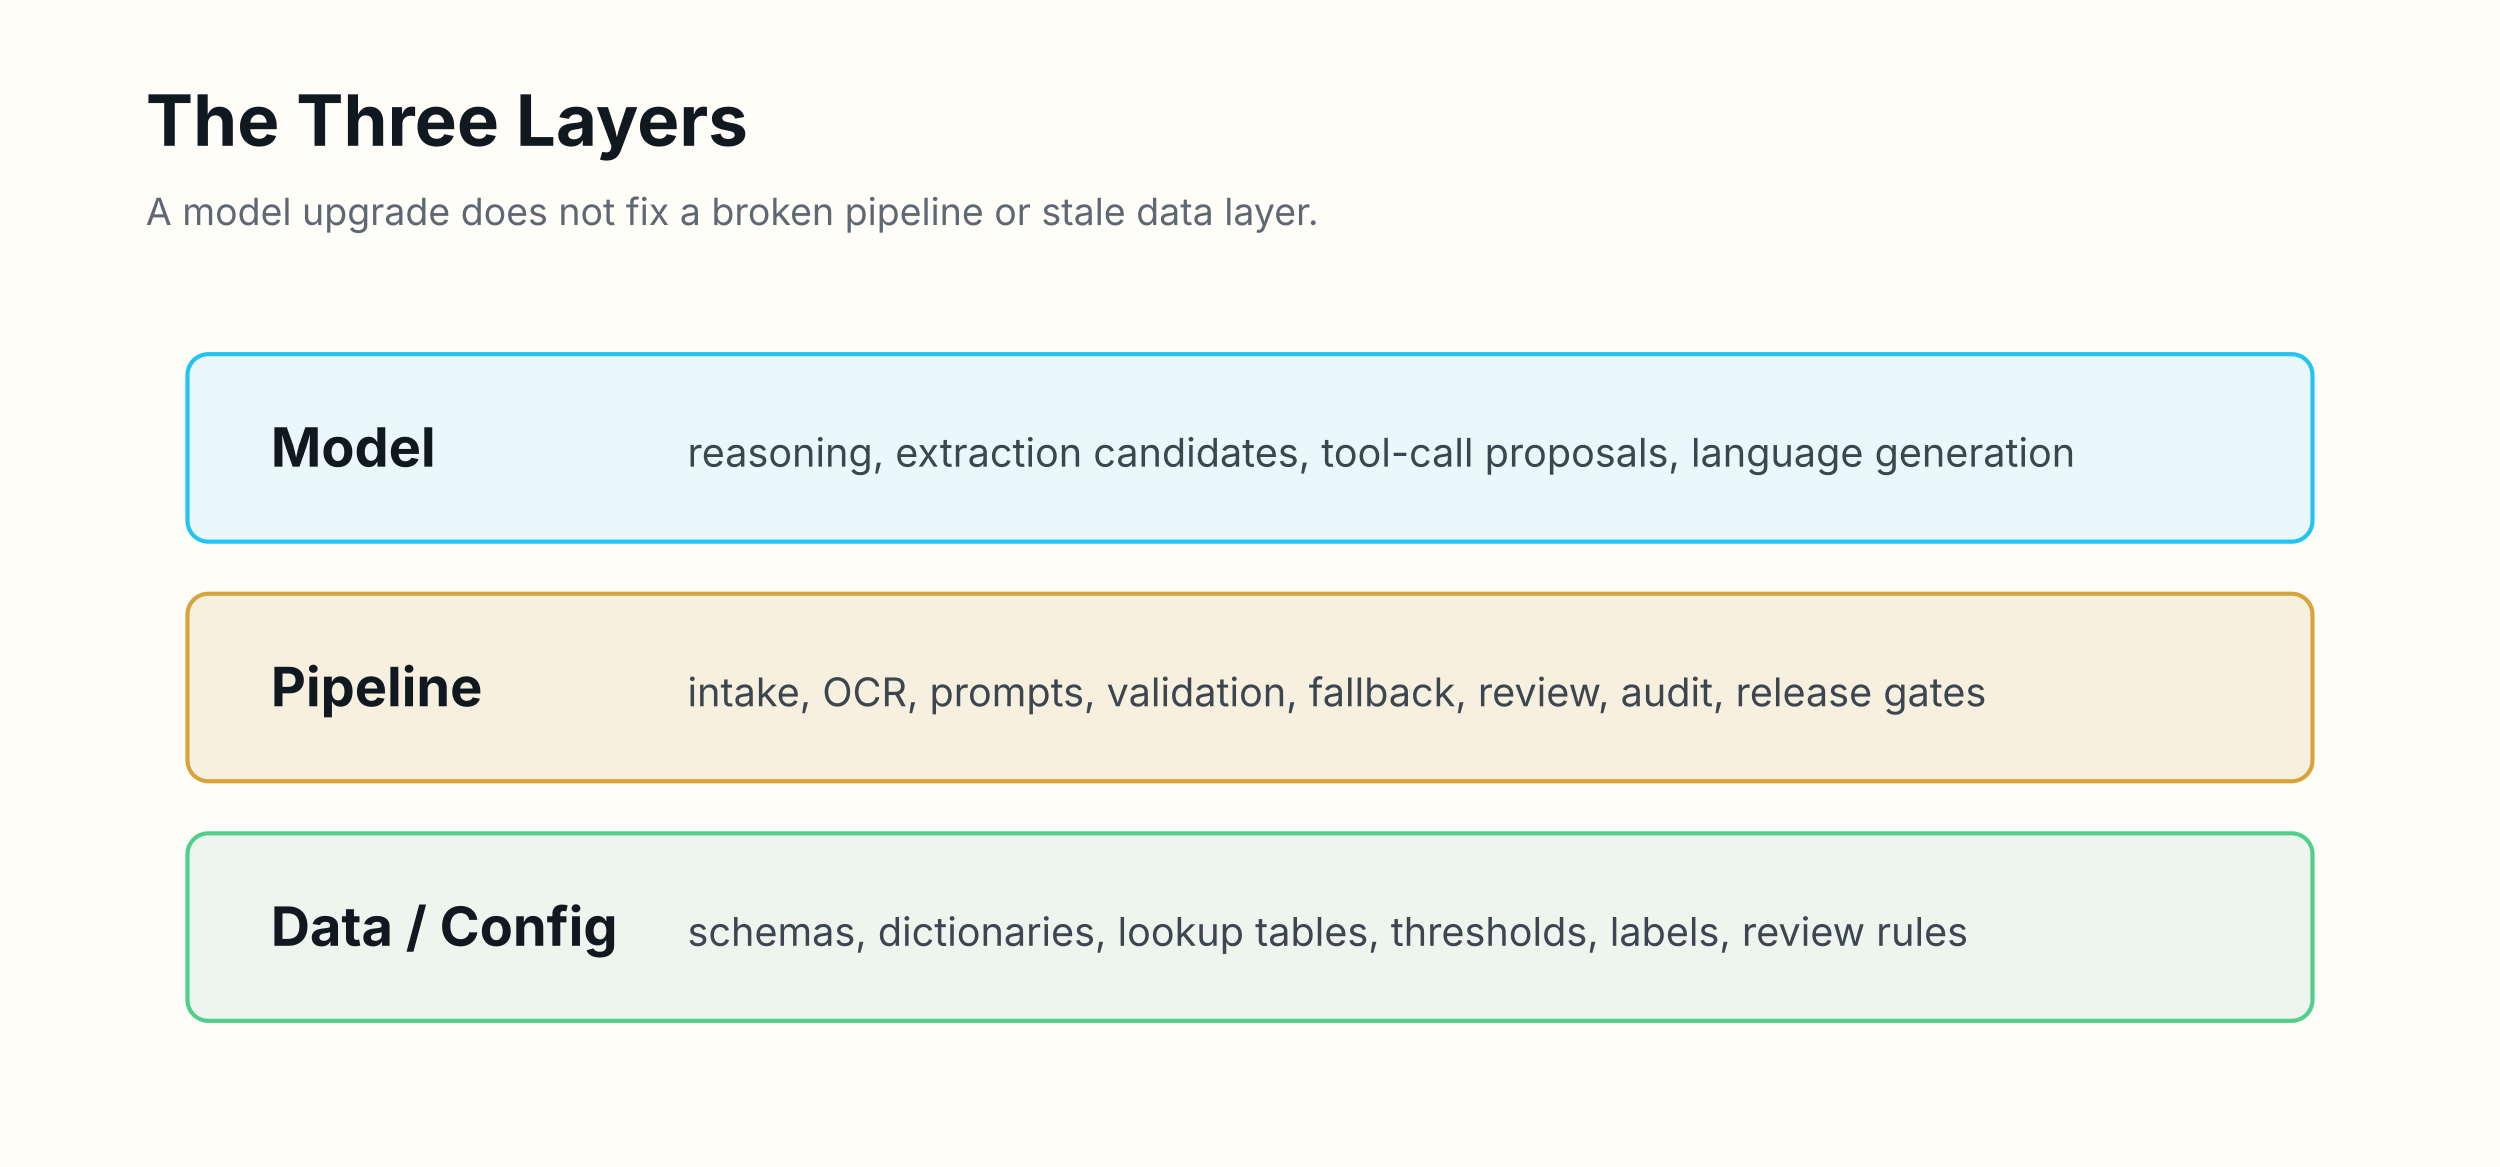
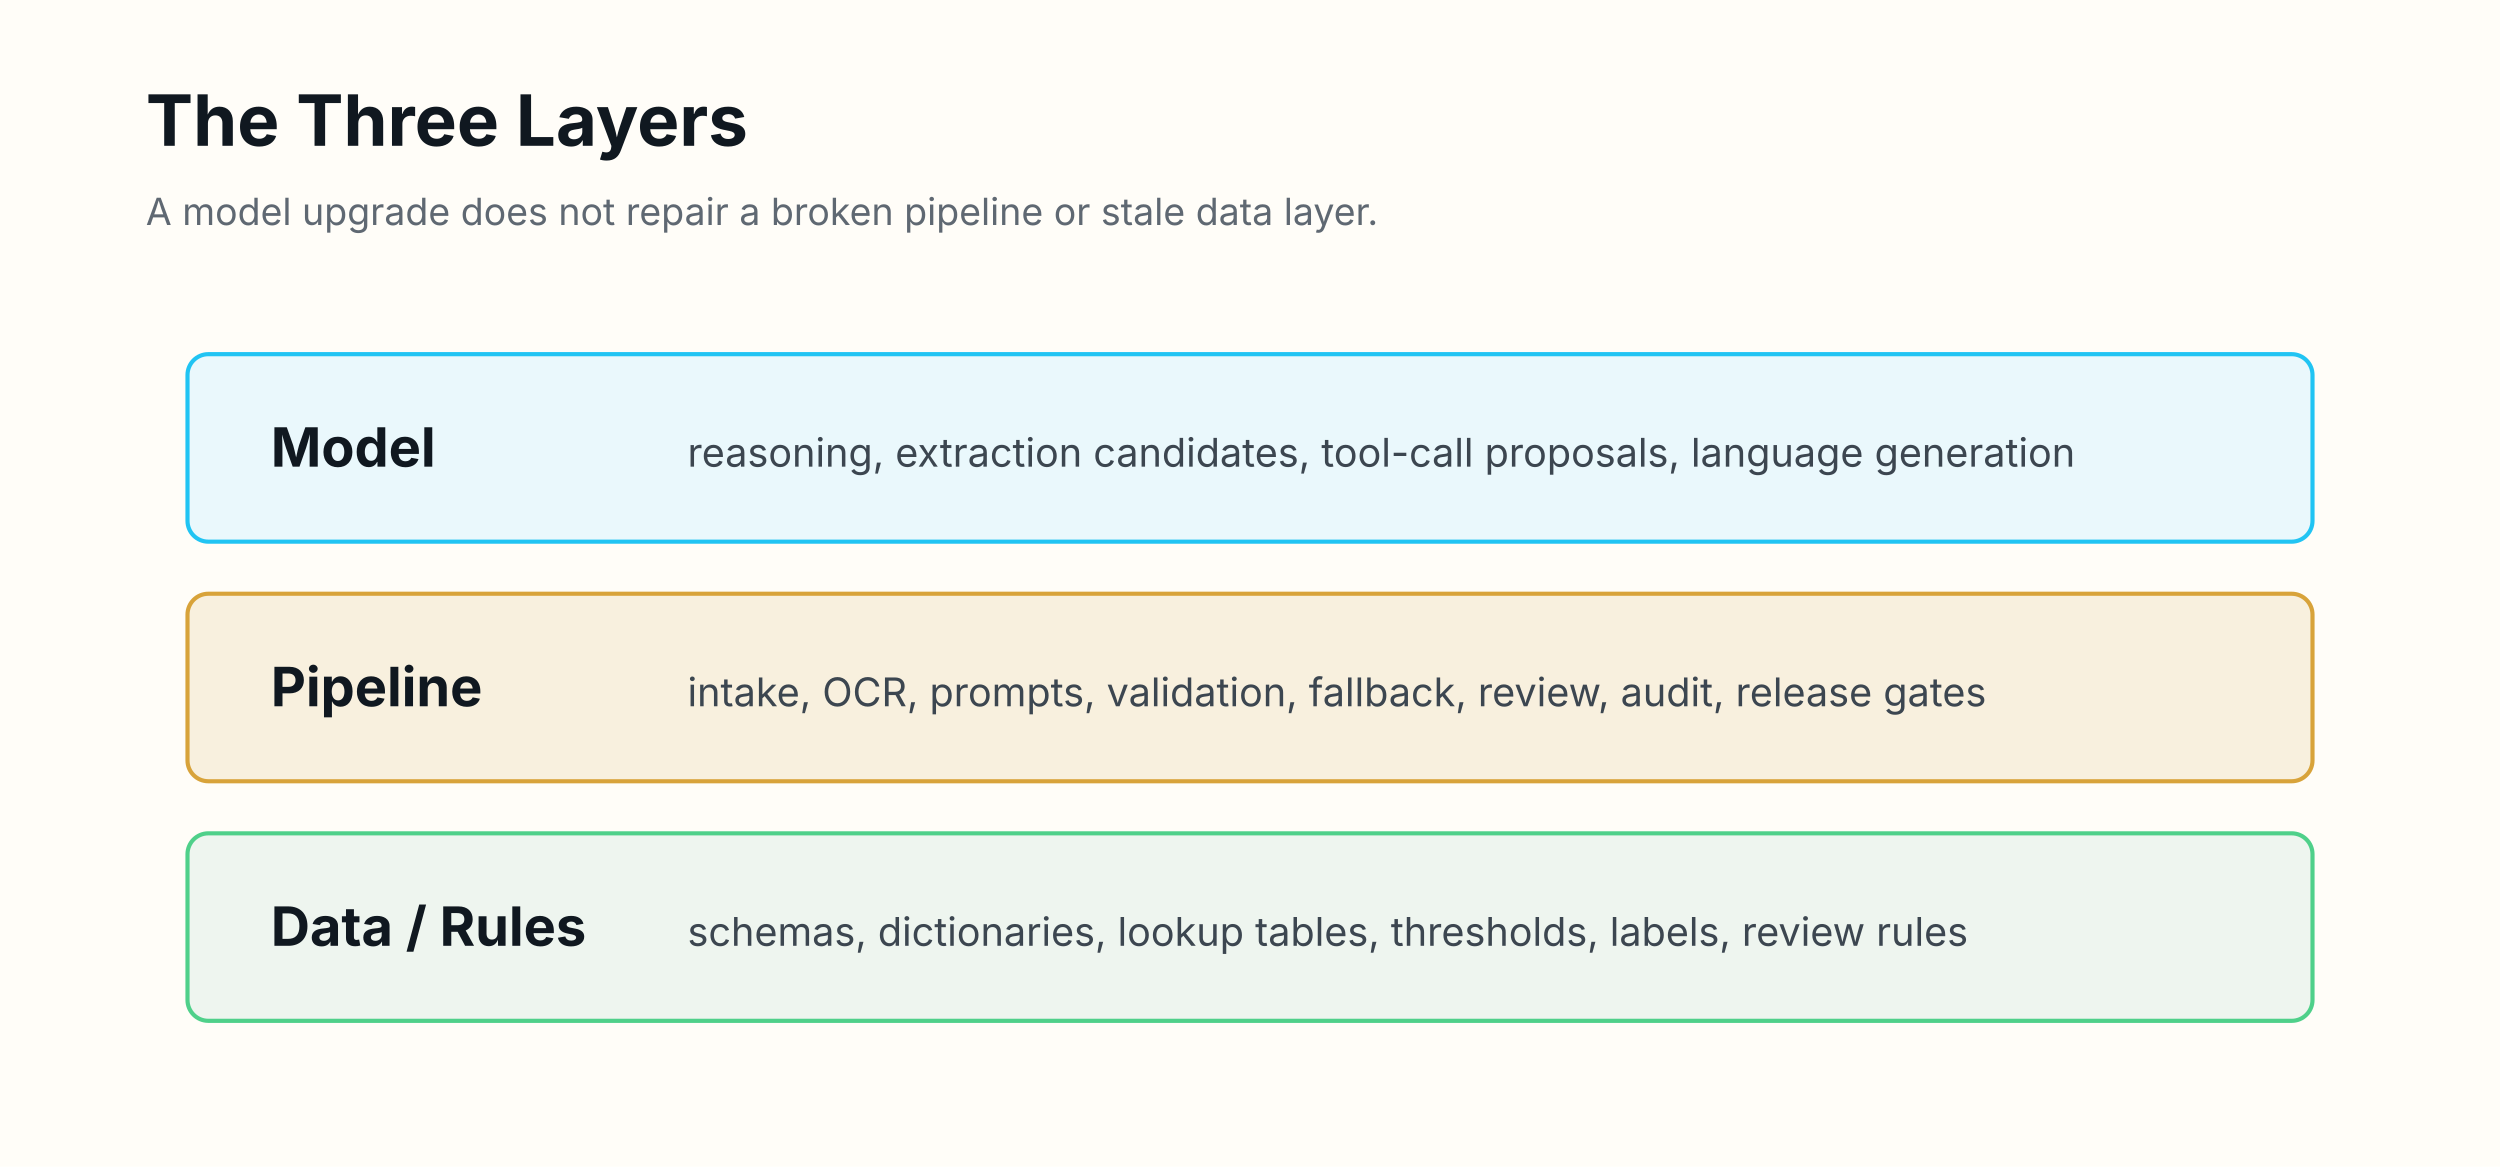
<svg xmlns="http://www.w3.org/2000/svg" width="1200" height="560" viewBox="0 0 1200 560" role="img" aria-labelledby="title desc">
  <rect width="1200" height="560" fill="#FFFDF8" />
  <text x="70" y="70" fill="#101820" font-family="Inter, Helvetica, Arial, sans-serif" font-size="34" font-weight="700">The Three Layers</text>
-   <text x="70" y="108" fill="#5F6872" font-family="Inter, Helvetica, Arial, sans-serif" font-size="18">A model upgrade does not fix a broken pipeline or stale data layer.</text>
+   <text x="70" y="108" fill="#5F6872" font-family="Inter, Helvetica, Arial, sans-serif" font-size="18">A model upgrade does not repair a broken pipeline or stale data layer.</text>
  <g font-family="Inter, Helvetica, Arial, sans-serif">
    <rect x="90" y="170" width="1020" height="90" rx="10" fill="#EAF8FC" stroke="#21C4F3" stroke-width="2" />
    <text x="130" y="224" fill="#101820" font-size="26" font-weight="700">Model</text>
    <text x="330" y="224" fill="#3C4650" font-size="19">reasoning, extraction candidates, tool-call proposals, language generation</text>
    <rect x="90" y="285" width="1020" height="90" rx="10" fill="#F8F0DE" stroke="#D8A33A" stroke-width="2" />
    <text x="130" y="339" fill="#101820" font-size="26" font-weight="700">Pipeline</text>
    <text x="330" y="339" fill="#3C4650" font-size="19">intake, OCR, prompts, validation, fallback, review, audit, release gates</text>
    <rect x="90" y="400" width="1020" height="90" rx="10" fill="#EEF5EF" stroke="#4FD08A" stroke-width="2" />
-     <text x="130" y="454" fill="#101820" font-size="26" font-weight="700">Data / Config</text>
+     <text x="130" y="454" fill="#101820" font-size="26" font-weight="700">Data / Rules</text>
    <text x="330" y="454" fill="#3C4650" font-size="19">schemas, dictionaries, lookup tables, thresholds, labels, review rules</text>
  </g>
</svg>
